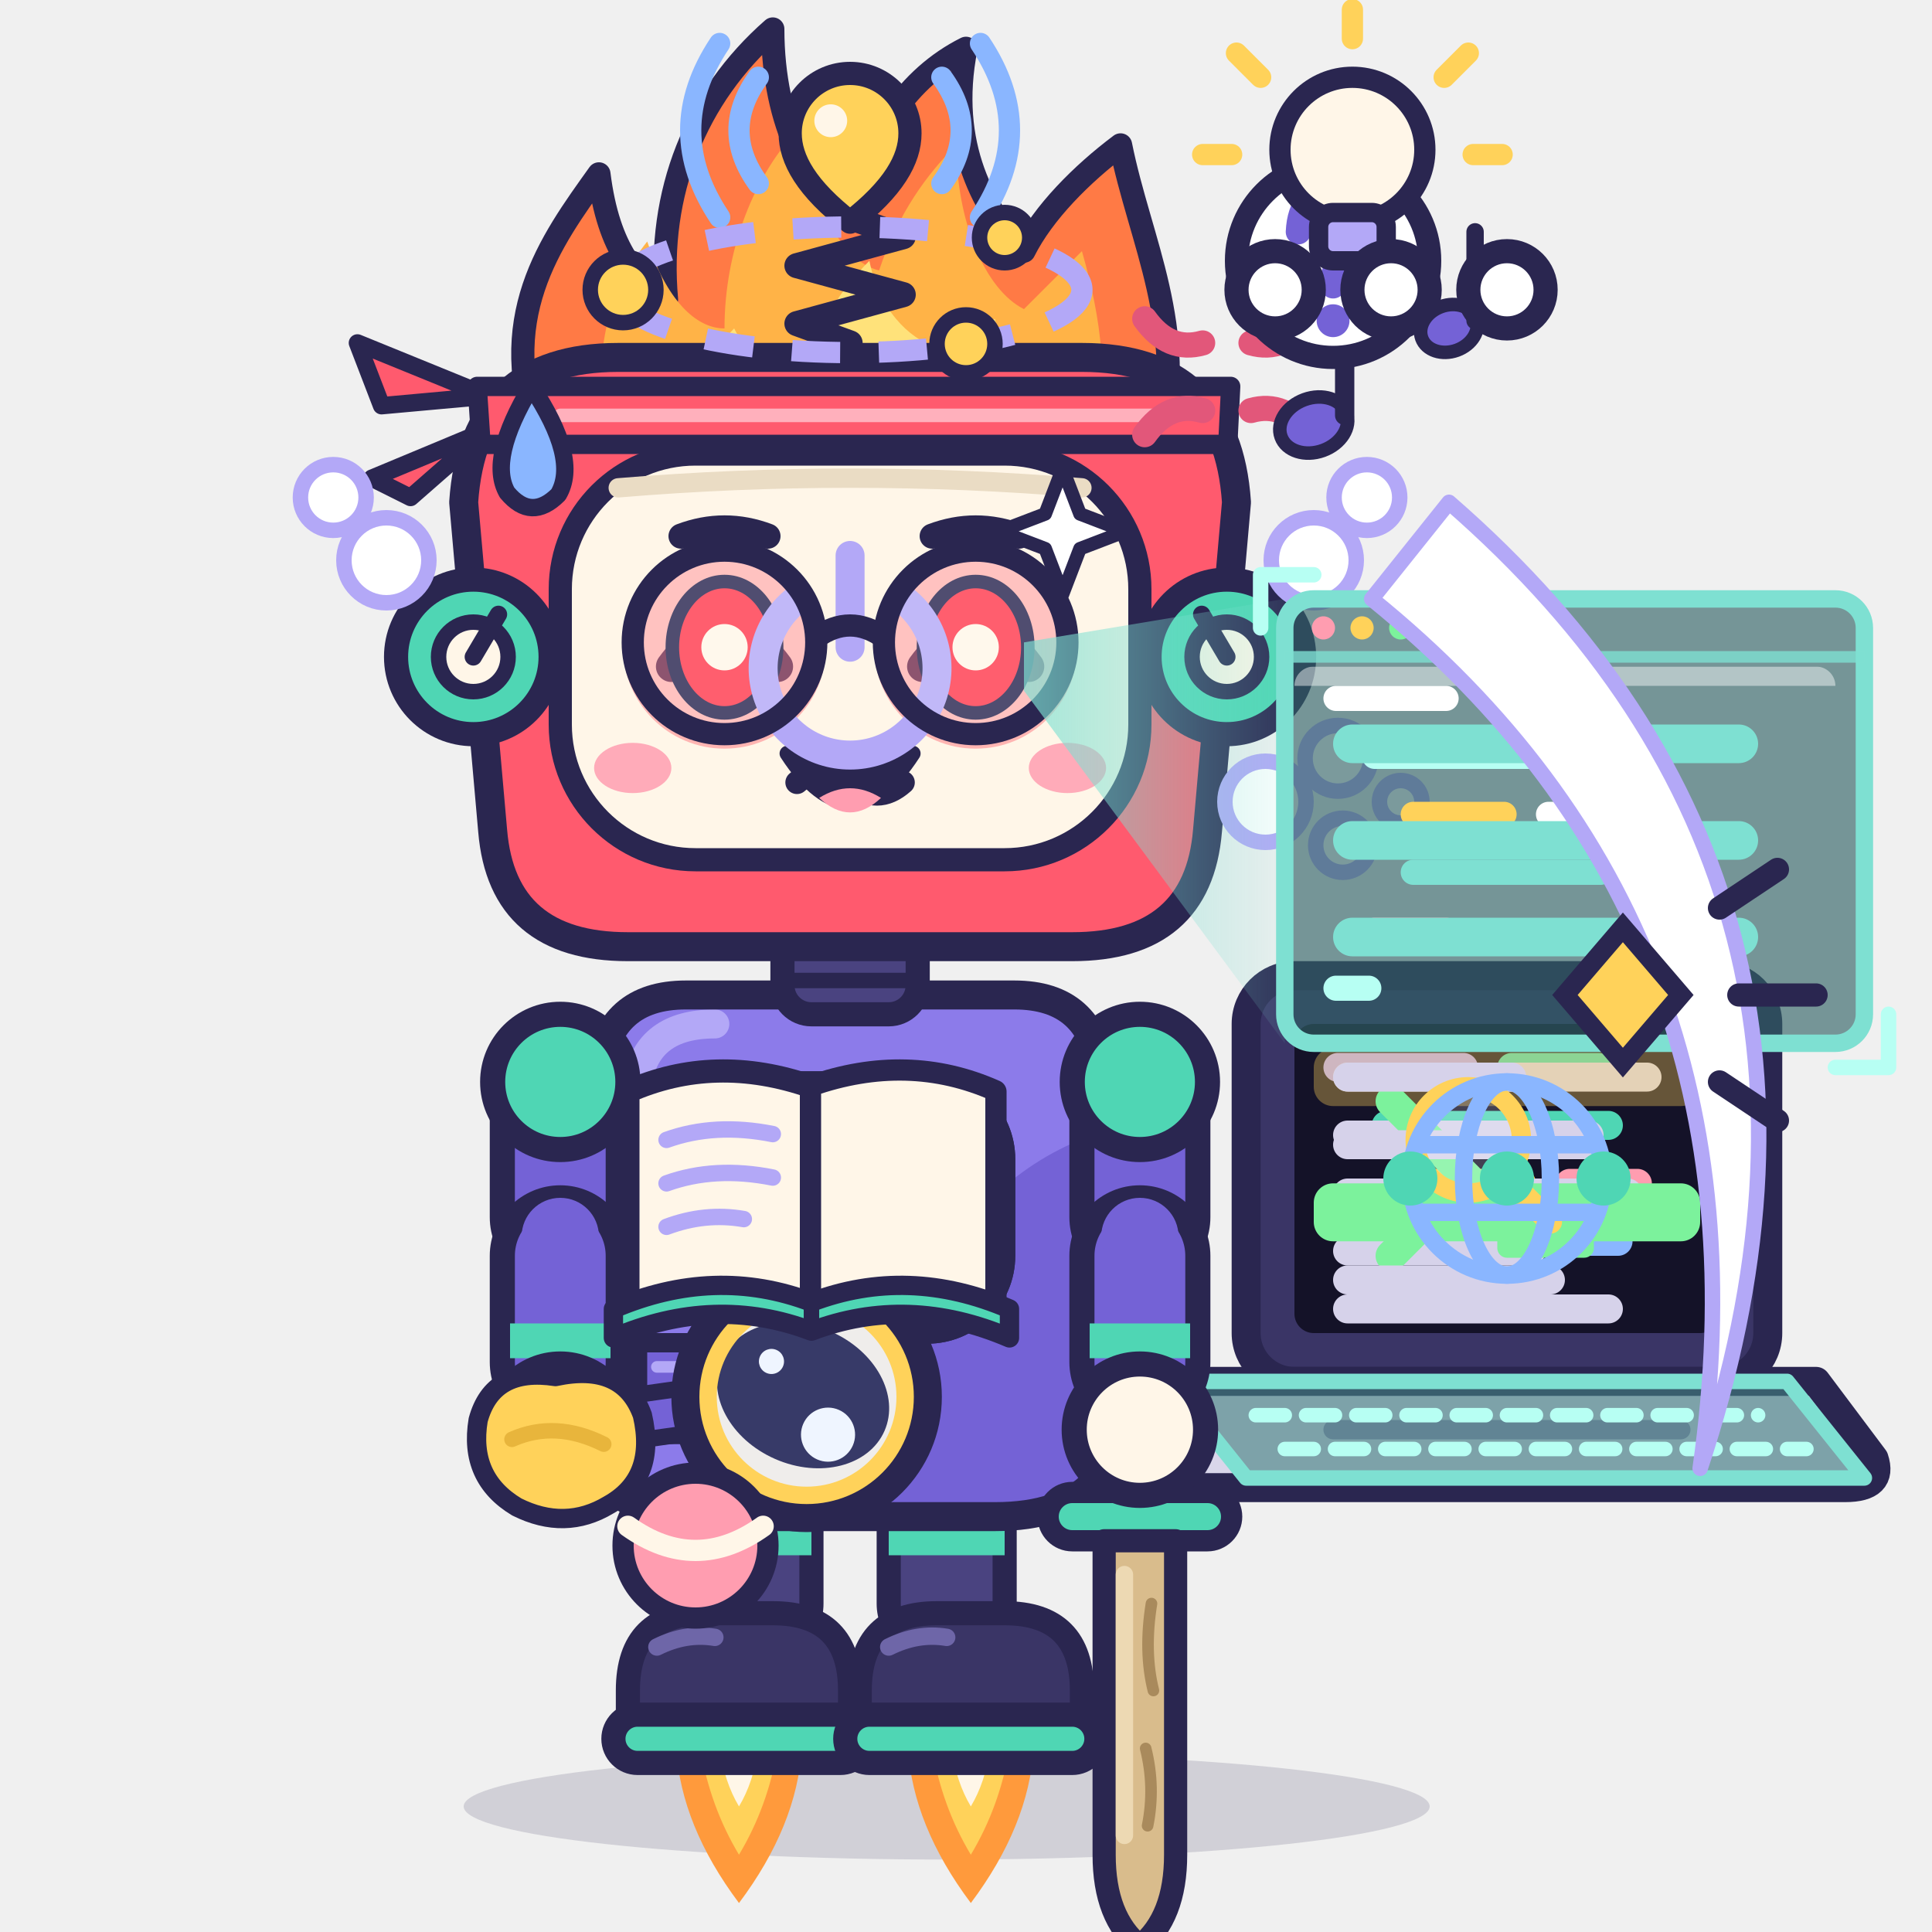
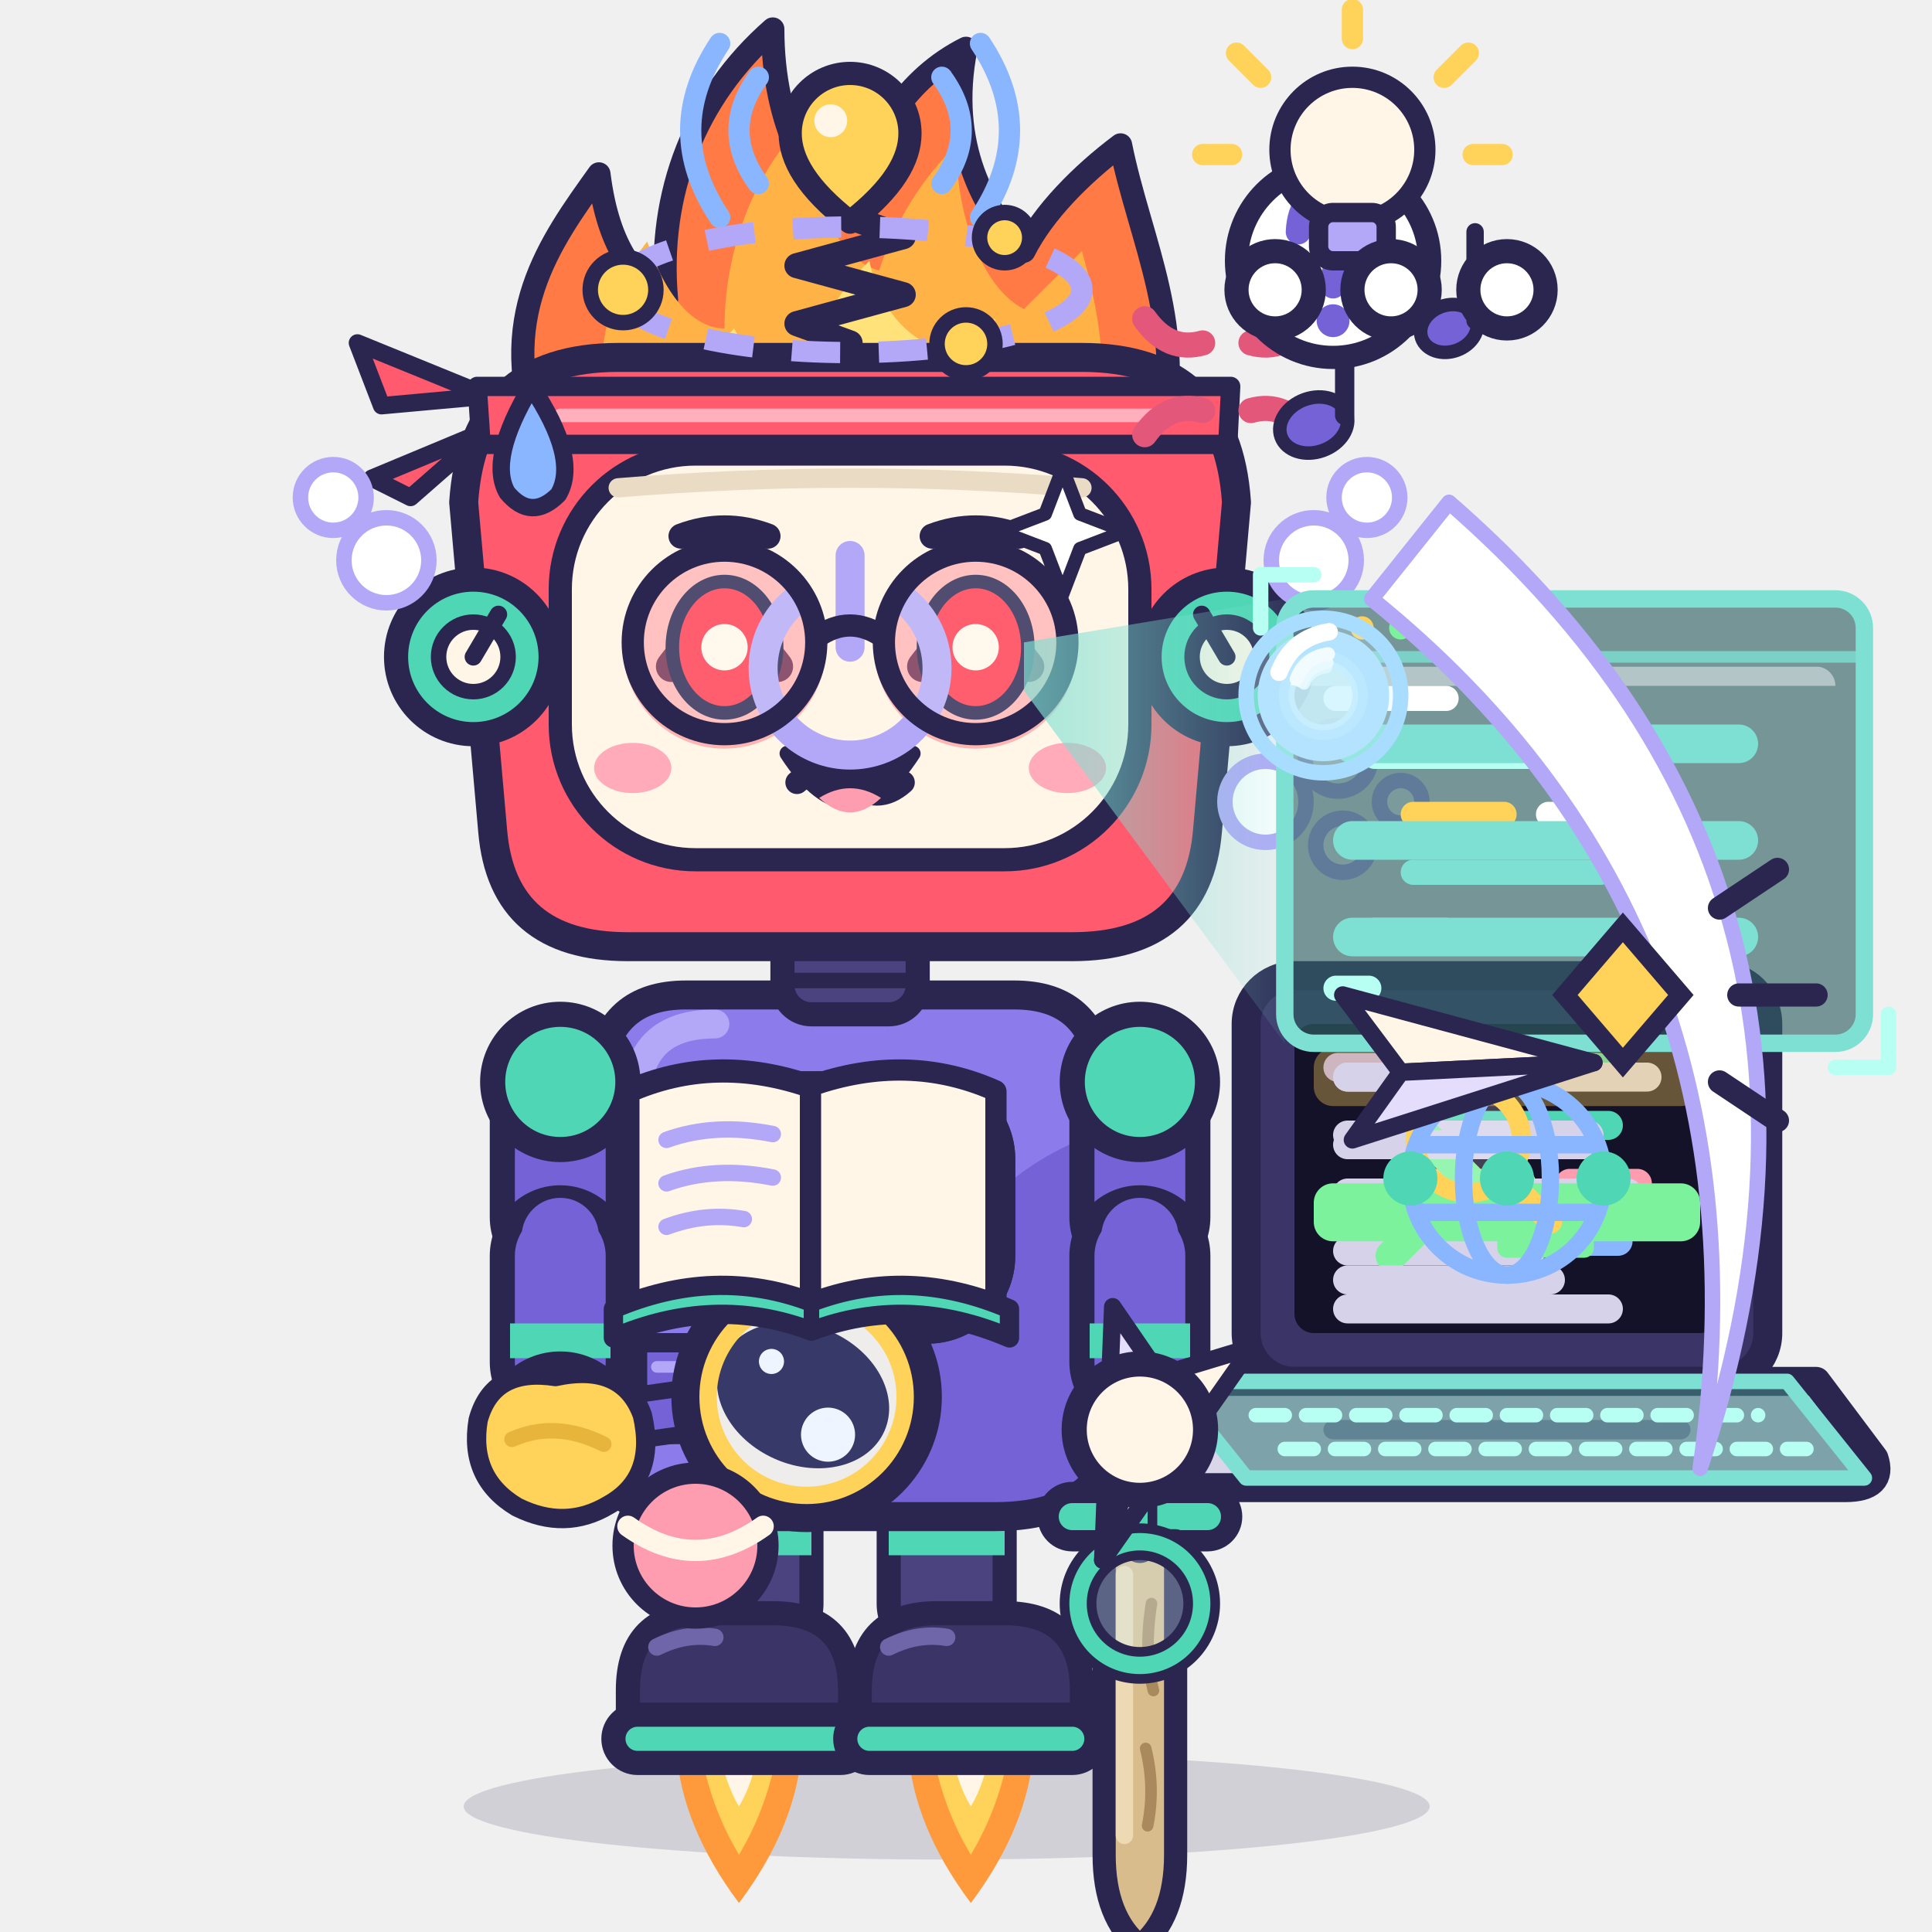
<svg xmlns="http://www.w3.org/2000/svg" viewBox="0 0 200 200" class="rb" role="img" aria-label="A small lilac robot with a laptop">
  <defs>
    <clipPath id="rb-screen-clip">
      <rect x="134" y="106" width="44" height="32" rx="2" />
    </clipPath>
    <clipPath id="rb-head-clip">
      <path d="M64 37 H112 Q127 37 128 52 L125 86 Q124 98 111 98 H65 Q52 98 51 86 L48 52 Q49 37 64 37 Z" />
    </clipPath>
    <clipPath id="rb-holo-clip">
      <rect x="134" y="69" width="56" height="37" rx="2" />
    </clipPath>
    <linearGradient id="rb-holo-beam" x1="0" y1="0" x2="1" y2="0">
      <stop offset="0" stop-color="#7EE0D2" stop-opacity=".7" />
      <stop offset="1" stop-color="#7EE0D2" stop-opacity=".08" />
    </linearGradient>
    <clipPath id="rb-body-clip">
      <path d="M71 103 H105 Q113 103 114 111 L116 143 Q117 157 103 157 H73 Q59 157 60 143 L62 111 Q63 103 71 103 Z" />
    </clipPath>
  </defs>
  <ellipse class="rb-shadow" data-nohit="" cx="98" cy="187" rx="50" ry="5.5" fill="#2A2650" opacity=".16" />
  <g class="rb-fly">
    <g class="rb-float">
      <g class="rb-react">
        <g class="rb-figure">
          <g class="rb-legs">
            <g class="rb-leg rb-leg-l">
              <g class="rb-flame rb-flame-l" data-nohit="">
                <g class="rb-flicker">
                  <path d="M70 181 Q70.5 189 76.5 197 Q82.5 189 83 181 Z" fill="#FF9A3C" />
                  <path d="M72.5 181 Q73.5 187 76.5 192 Q79.5 187 80.5 181 Z" fill="#FFD25A" />
                  <path d="M74.5 181 Q75 184.5 76.5 187 Q78 184.5 78.5 181 Z" fill="#FFF6E8" />
                </g>
              </g>
              <rect x="72" y="146" width="12" height="25" rx="5" fill="#4A4380" stroke="#2A2650" stroke-width="2.5" />
              <rect x="72" y="157" width="12" height="4" fill="#4FD6B4" />
              <path d="M65 181 V175 Q65 167 73 167 H80 Q88 167 88 175 V181 Z" fill="#3A3566" stroke="#2A2650" stroke-width="2.5" stroke-linejoin="round" />
              <rect x="63.5" y="177.5" width="26" height="5" rx="2.5" fill="#4FD6B4" stroke="#2A2650" stroke-width="2.5" />
              <path d="M68 170.5 Q71 169 74 169.5" fill="none" stroke="#6E66A8" stroke-width="1.8" stroke-linecap="round" />
            </g>
            <g class="rb-leg rb-leg-r">
              <g class="rb-flame rb-flame-r" data-nohit="">
                <g class="rb-flicker">
                  <path d="M94 181 Q94.5 189 100.5 197 Q106.5 189 107 181 Z" fill="#FF9A3C" />
                  <path d="M96.5 181 Q97.5 187 100.5 192 Q103.5 187 104.5 181 Z" fill="#FFD25A" />
                  <path d="M98.5 181 Q99 184.5 100.5 187 Q102 184.5 102.5 181 Z" fill="#FFF6E8" />
                </g>
              </g>
              <rect x="92" y="146" width="12" height="25" rx="5" fill="#4A4380" stroke="#2A2650" stroke-width="2.5" />
              <rect x="92" y="157" width="12" height="4" fill="#4FD6B4" />
              <path d="M89 181 V175 Q89 167 97 167 H104 Q112 167 112 175 V181 Z" fill="#3A3566" stroke="#2A2650" stroke-width="2.5" stroke-linejoin="round" />
              <rect x="87.5" y="177.5" width="26" height="5" rx="2.5" fill="#4FD6B4" stroke="#2A2650" stroke-width="2.5" />
              <path d="M92 170.5 Q95 169 98 169.5" fill="none" stroke="#6E66A8" stroke-width="1.8" stroke-linecap="round" />
            </g>
          </g>
          <g class="rb-torso">
            <g class="rb-body">
              <path d="M71 103 H105 Q113 103 114 111 L116 143 Q117 157 103 157 H73 Q59 157 60 143 L62 111 Q63 103 71 103 Z" fill="#8C7BEA" />
              <g clip-path="url(#rb-body-clip)">
                <ellipse cx="122" cy="150" rx="30" ry="34" fill="#7462D6" />
                <path d="M66 112 Q67 106 74 106" fill="none" stroke="#B3A8F7" stroke-width="3" stroke-linecap="round" />
              </g>
              <path d="M71 103 H105 Q113 103 114 111 L116 143 Q117 157 103 157 H73 Q59 157 60 143 L62 111 Q63 103 71 103 Z" fill="none" stroke="#2A2650" stroke-width="3" stroke-linejoin="round" />
              <rect x="72" y="112" width="32" height="26" rx="8" fill="#FFF6E8" stroke="#2A2650" stroke-width="2.2" />
              <rect x="76" y="117.5" width="24" height="12" rx="6" fill="#2A2650" />
              <circle class="rb-led" cx="82.2" cy="123.5" r="3.6" fill="#FFD25A" />
              <g class="rb-meter" fill="#4FD6B4">
                <rect x="87.5" y="124.5" width="2.6" height="3" rx="1" />
                <rect x="91.6" y="122.5" width="2.6" height="5" rx="1" />
                <rect x="95.7" y="120.5" width="2.6" height="7" rx="1" />
              </g>
              <path d="M78 133.5 H98" stroke="#E2D5BE" stroke-width="2" stroke-linecap="round" />
              <g class="rb-hatch" data-nohit="">
                <rect x="73.5" y="113.5" width="29" height="23" rx="7" fill="#141228" />
                <g class="rb-hatch-missile">
                  <rect x="83" y="119" width="10" height="17" rx="4" fill="#EDEAF7" stroke="#2A2650" stroke-width="1.6" />
                  <path d="M83 123 Q83 114.5 88 112.5 Q93 114.5 93 123 Z" fill="#FF5A6E" stroke="#2A2650" stroke-width="1.6" stroke-linejoin="round" />
                </g>
                <circle data-launch="" cx="88" cy="116" r="2" fill="#FFD25A" opacity="0" />
                <g class="rb-hatch-door">
                  <rect x="72" y="112" width="32" height="26" rx="8" fill="#FFF6E8" stroke="#2A2650" stroke-width="2.2" />
                  <path d="M80 125 H96" stroke="#E2D5BE" stroke-width="2" stroke-linecap="round" />
                </g>
              </g>
              <path class="rb-pocket" d="M66 139 H80 V145 A3.5 3.5 0 0 1 76.5 148.5 H69.5 A3.5 3.5 0 0 1 66 145 Z" fill="#7462D6" stroke="#2A2650" stroke-width="2" stroke-linejoin="round" />
              <path d="M68 141.5 H78" stroke="#B3A8F7" stroke-width="1.2" stroke-dasharray="2 1.6" stroke-linecap="round" />
            </g>
            <rect class="rb-neck" x="81" y="93" width="14" height="12" rx="3" fill="#4A4380" stroke="#2A2650" stroke-width="2.5" />
            <path d="M82 98 H94 M82 101.5 H94" stroke="#2A2650" stroke-width="1.6" />
            <g class="rb-head">
              <g class="rb-blaze" data-nohit="">
                <path class="rb-blaze-outer" d="M56 46 C51 33 57 25 62 18 C63 26 66 29 69 31 C68 20 72 10 80 3 C80 13 84 20 88 22 C90 14 94 8 100 5 C98 15 102 22 106 26 C108 22 112 18 116 15 C118 25 123 34 120 46 Z" fill="#FF7A45" stroke="#2A2650" stroke-width="2.4" stroke-linejoin="round" />
                <path class="rb-blaze-mid" d="M63 46 C61 37 63 30 67 25 C69 31 72 34 75 34 C75 26 78 18 83 13 C84 21 87 27 91 28 C93 22 96 18 99 15 C99 23 102 30 106 32 C108 30 110 28 112 26 C114 33 115 40 113 46 Z" fill="#FFB347" />
                <path class="rb-blaze-core" d="M72 46 C71 41 73 37 76 34 C78 38 81 39 84 38 C85 33 87 30 90 27 C91 32 94 35 97 36 C99 35 101 34 103 33 C104 38 104 42 103 46 Z" fill="#FFE27A" />
              </g>
              <g class="rb-antenna">
                <path d="M88 39 V35.5 L82.5 33.5 L93.5 30.5 L82.5 27.5 L93.5 24.5 L88 22.5" fill="none" stroke="#2A2650" stroke-width="2.6" stroke-linecap="round" stroke-linejoin="round" />
                <path class="rb-antenna-ball" d="M88 23 C83.5 19.5 81.8 16.5 81.8 13.8 A6.2 6.2 0 1 1 94.2 13.8 C94.2 16.5 92.5 19.5 88 23 Z" fill="#FFD25A" stroke="#2A2650" stroke-width="2.4" stroke-linejoin="round" />
                <circle cx="86" cy="12.5" r="1.7" fill="#FFF6E8" />
                <g class="rb-signal" data-nohit="" fill="none" stroke="#8AB6FF" stroke-width="2.2" stroke-linecap="round">
                  <path class="rb-wave-1" d="M97.5 8 Q101.5 13.5 97.5 19 M78.5 8 Q74.5 13.5 78.5 19" />
                  <path class="rb-wave-2" d="M101.5 4.5 Q107.5 13.5 101.5 22.5 M74.5 4.5 Q68.5 13.5 74.5 22.5" />
                </g>
              </g>
              <path d="M64 37 H112 Q127 37 128 52 L125 86 Q124 98 111 98 H65 Q52 98 51 86 L48 52 Q49 37 64 37 Z" fill="#8C7BEA" />
              <g clip-path="url(#rb-head-clip)">
                <ellipse cx="134" cy="92" rx="34" ry="34" fill="#7462D6" />
                <path d="M56 50 Q57 42 66 41.5 H84" fill="none" stroke="#B3A8F7" stroke-width="3.2" stroke-linecap="round" />
              </g>
              <path class="rb-fume" data-nohit="" d="M64 37 H112 Q127 37 128 52 L125 86 Q124 98 111 98 H65 Q52 98 51 86 L48 52 Q49 37 64 37 Z" fill="#FF5A6E" />
              <path d="M64 37 H112 Q127 37 128 52 L125 86 Q124 98 111 98 H65 Q52 98 51 86 L48 52 Q49 37 64 37 Z" fill="none" stroke="#2A2650" stroke-width="3" stroke-linejoin="round" />
              <g class="rb-band" data-nohit="">
                <path class="rb-band-tail" d="M50.5 41 L37 35.5 L39.5 42 Z M50.5 44.5 L38.5 49.5 L42.5 51.5 Z" fill="#FF5A6E" stroke="#2A2650" stroke-width="1.8" stroke-linejoin="round" />
                <path d="M49.4 40 H127.4 L127.1 46 H49.8 Z" fill="#FF5A6E" stroke="#2A2650" stroke-width="2" stroke-linejoin="round" />
                <path d="M58 43 H120" stroke="#FFB0BC" stroke-width="1.4" stroke-linecap="round" />
              </g>
              <rect class="rb-visor" x="58" y="47" width="60" height="42" rx="14" fill="#FFF6E8" stroke="#2A2650" stroke-width="2.4" />
              <path d="M64 50.5 Q88 48.5 112 50.5" fill="none" stroke="#EADCC4" stroke-width="2" stroke-linecap="round" />
              <g class="rb-face">
                <g class="rb-brows" fill="none" stroke="#2A2650" stroke-width="2.6" stroke-linecap="round">
                  <path class="rb-brow rb-brow-l" d="M70.5 55.5 Q75 53.8 79.5 55.5" />
                  <path class="rb-brow rb-brow-r" d="M96.5 55.5 Q101 53.8 105.5 55.5" />
                </g>
                <g class="rb-look">
                  <g class="rb-eyes">
                    <ellipse cx="75" cy="67" rx="5.2" ry="6.8" fill="#2A2650" />
                    <ellipse cx="101" cy="67" rx="5.2" ry="6.8" fill="#2A2650" />
                    <circle cx="76.8" cy="64.4" r="1.7" fill="#FFFFFF" />
                    <circle cx="102.8" cy="64.4" r="1.7" fill="#FFFFFF" />
                  </g>
                  <g class="rb-eyes-happy" fill="none" stroke="#2A2650" stroke-width="3.2" stroke-linecap="round">
                    <path d="M69.5 69 Q75 61.5 80.5 69" />
                    <path d="M95.5 69 Q101 61.5 106.5 69" />
                  </g>
                  <g class="rb-holo-eye" data-nohit="" fill="none" stroke="#7EE0D2" stroke-width="1.6">
                    <circle cx="75" cy="67" r="4.4" />
                    <circle cx="101" cy="67" r="4.4" />
                  </g>
                  <g class="rb-laser" data-nohit="">
                    <circle class="rb-laser-halo" cx="75" cy="67" r="10.5" fill="#FF3B4E" opacity=".35" />
                    <circle class="rb-laser-halo" cx="101" cy="67" r="10.5" fill="#FF3B4E" opacity=".35" />
                    <ellipse data-eye="" cx="75" cy="67" rx="5.4" ry="6.8" fill="#FF3B4E" stroke="#2A2650" stroke-width="1.4" />
                    <ellipse data-eye="" cx="101" cy="67" rx="5.4" ry="6.8" fill="#FF3B4E" stroke="#2A2650" stroke-width="1.4" />
                    <circle cx="75" cy="67" r="2.4" fill="#FFF6E8" />
                    <circle cx="101" cy="67" r="2.4" fill="#FFF6E8" />
                  </g>
                </g>
                <path class="rb-mouth" d="M83 79 Q88 83.5 93 79" fill="none" stroke="#2A2650" stroke-width="2.6" stroke-linecap="round" />
                <ellipse class="rb-mouth-o" cx="88" cy="80.5" rx="2.4" ry="2.9" fill="#2A2650" />
                <path class="rb-mouth-worry" d="M82.5 81 Q85.2 78.6 88 81 Q90.8 83.4 93.5 81" fill="none" stroke="#2A2650" stroke-width="2.4" stroke-linecap="round" stroke-linejoin="round" />
                <g class="rb-mouth-grin">
                  <path d="M81.5 78 Q88 88 94.5 78 Z" fill="#2A2650" stroke="#2A2650" stroke-width="1.6" stroke-linejoin="round" />
                  <path d="M84.8 82.6 Q88 80.6 91.2 82.6 Q88 85.6 84.8 82.6 Z" fill="#FF9DB0" />
                </g>
                <ellipse class="rb-cheek" cx="65.5" cy="79.5" rx="4" ry="2.6" fill="#FF9DB0" opacity=".85" />
                <ellipse class="rb-cheek" cx="110.5" cy="79.5" rx="4" ry="2.6" fill="#FF9DB0" opacity=".85" />
              </g>
              <g class="rb-power" data-nohit="" fill="none" stroke="#B3A8F7" stroke-width="3" stroke-linecap="round">
                <path d="M82.3 62.2 A9 9 0 1 0 93.7 62.2" />
                <path d="M88 57.5 V67" />
              </g>
              <path class="rb-shine" data-nohit="" d="M110 48.5 L111.8 53.2 L116.5 55 L111.8 56.8 L110 61.5 L108.2 56.8 L103.5 55 L108.2 53.2 Z" fill="#FFFFFF" stroke="#2A2650" stroke-width="1.4" stroke-linejoin="round" />
              <g class="rb-puff" data-nohit="" fill="#FFFFFF" stroke="#B3A8F7" stroke-width="1.6">
                <circle cx="131" cy="83" r="4.2" />
                <circle cx="138.5" cy="78.5" r="3.4" />
                <circle cx="139" cy="87.5" r="2.8" />
                <circle cx="145" cy="83" r="2.2" />
              </g>
              <g class="rb-ear">
                <circle cx="49" cy="68" r="8" fill="#4FD6B4" stroke="#2A2650" stroke-width="2.5" />
                <circle cx="49" cy="68" r="3.6" fill="#FFF6E8" stroke="#2A2650" stroke-width="1.6" />
                <path class="rb-dial rb-dial-l" d="M49 68 L51.6 63.6" stroke="#2A2650" stroke-width="1.8" stroke-linecap="round" />
              </g>
              <g class="rb-ear">
                <circle cx="127" cy="68" r="8" fill="#4FD6B4" stroke="#2A2650" stroke-width="2.5" />
                <circle cx="127" cy="68" r="3.6" fill="#FFF6E8" stroke="#2A2650" stroke-width="1.6" />
                <path class="rb-dial rb-dial-r" d="M127 68 L124.4 63.6" stroke="#2A2650" stroke-width="1.8" stroke-linecap="round" />
              </g>
              <g class="rb-glasses" data-nohit="" fill="none" stroke="#2A2650" stroke-width="2.3">
                <circle cx="75" cy="66.5" r="9.5" fill="#FFFFFF" fill-opacity=".18" />
                <circle cx="101" cy="66.5" r="9.5" fill="#FFFFFF" fill-opacity=".18" />
                <path d="M84.5 66 Q88 63.5 91.5 66" />
              </g>
              <path class="rb-sweat" data-nohit="" d="M55 40 Q50.5 47.5 52.5 51 Q55 54 57.8 51.2 Q60 47.5 55 40 Z" fill="#8AB6FF" stroke="#2A2650" stroke-width="1.8" stroke-linejoin="round" />
              <g class="rb-anger" data-nohit="" fill="none" stroke="#E2577A" stroke-width="2.6" stroke-linecap="round">
                <path d="M118.5 33 Q121 36.5 124.5 35.5" />
                <path d="M129.5 35.5 Q133 36.5 135.5 33" />
                <path d="M118.5 45 Q121 41.5 124.5 42.5" />
                <path d="M129.5 42.5 Q133 41.5 135.5 45" />
              </g>
              <g class="rb-steam" data-nohit="" fill="#FFFFFF" stroke="#B3A8F7" stroke-width="1.6">
                <g class="rb-steam-l">
                  <circle cx="40" cy="58" r="4.4" />
                  <circle cx="34.5" cy="51.5" r="3.4" />
                </g>
                <g class="rb-steam-r">
                  <circle cx="136" cy="58" r="4.4" />
                  <circle cx="141.5" cy="51.5" r="3.4" />
                </g>
              </g>
              <g class="rb-dizzy" data-nohit="">
                <ellipse cx="88" cy="30" rx="24" ry="6.5" fill="none" stroke="#B3A8F7" stroke-width="2.2" stroke-dasharray="5 4" />
                <g class="rb-dizzy-dots" fill="#FFD25A" stroke="#2A2650" stroke-width="1.6">
                  <circle cx="64.5" cy="30" r="3.4" />
                  <circle cx="100" cy="35.6" r="3" />
                  <circle cx="104" cy="24.6" r="2.6" />
                </g>
              </g>
              <g class="rb-notes" data-nohit="" fill="#7462D6" stroke="#2A2650" stroke-width="1.4">
                <g class="rb-note-1">
                  <ellipse cx="136" cy="44" rx="3.6" ry="2.8" transform="rotate(-20 136 44)" />
                  <path d="M139.2 43 V31.5 L145 33.5" fill="none" stroke="#2A2650" stroke-width="2" stroke-linecap="round" stroke-linejoin="round" />
                </g>
                <g class="rb-note-2">
                  <ellipse cx="150" cy="34" rx="3" ry="2.4" transform="rotate(-20 150 34)" />
                  <path d="M152.7 33.2 V24" fill="none" stroke="#2A2650" stroke-width="1.8" stroke-linecap="round" />
                </g>
              </g>
              <g class="rb-question" data-nohit="">
                <circle cx="138" cy="27" r="10" fill="#FFFFFF" stroke="#2A2650" stroke-width="2.4" />
                <path d="M134.4 24 Q134.6 19.8 138.2 19.8 Q141.8 19.8 141.8 23.4 Q141.8 26 138.6 27.4 Q138 27.8 138 29.6" fill="none" stroke="#7462D6" stroke-width="2.6" stroke-linecap="round" stroke-linejoin="round" />
                <circle cx="138" cy="33.2" r="1.7" fill="#7462D6" />
              </g>
            </g>
            <g class="rb-arm rb-arm-back">
              <rect x="52" y="106" width="12" height="26" rx="6" fill="#7462D6" stroke="#2A2650" stroke-width="2.6" />
              <g class="rb-forearm rb-forearm-back">
                <rect x="52" y="124" width="12" height="23" rx="6" fill="#7462D6" stroke="#2A2650" stroke-width="2.6" />
                <rect x="52.8" y="137" width="10.4" height="3.6" fill="#4FD6B4" />
                <circle cx="58" cy="128" r="4" fill="#7462D6" />
                <g class="rb-magnifier" data-nohit="">
                  <path d="M60 147.6 L72 145.9" stroke="#2A2650" stroke-width="6.4" stroke-linecap="round" />
                  <path d="M60 147.6 L72 145.9" stroke="#7462D6" stroke-width="3" stroke-linecap="round" />
                  <circle cx="83.5" cy="144.6" r="12.5" fill="#FFF6E8" />
                  <g transform="rotate(113.6 83.5 144.6)">
                    <ellipse cx="83.5" cy="145" rx="7.2" ry="9.2" fill="#2A2650" />
                    <circle cx="86.2" cy="141" r="2.8" fill="#FFFFFF" />
                    <circle cx="81.6" cy="149.4" r="1.3" fill="#FFFFFF" />
                    <path d="M75 137.5 Q78.5 133.6 84 133.4" fill="none" stroke="#FFFFFF" stroke-width="2.2" stroke-linecap="round" opacity=".8" />
                  </g>
                  <circle cx="83.5" cy="144.6" r="12.5" fill="#8AB6FF" fill-opacity=".14" stroke="#2A2650" stroke-width="3" />
                  <circle cx="83.5" cy="144.6" r="10.2" fill="none" stroke="#FFD25A" stroke-width="1.8" />
                </g>
                <circle cx="58" cy="148" r="6.8" fill="#FFF6E8" stroke="#2A2650" stroke-width="2.6" />
                <g class="rb-cloth" data-nohit="">
                  <path d="M49.5 147 Q51 141.5 57.5 142.5 Q64.5 141 66.5 146.5 Q68 153 63 155.8 Q58.5 158.5 53.5 156 Q48.5 153 49.5 147 Z" fill="#FFD25A" stroke="#2A2650" stroke-width="2" stroke-linejoin="round" />
                  <path d="M53 149 Q57.5 147 62.5 149.5" fill="none" stroke="#E8B53C" stroke-width="1.6" stroke-linecap="round" />
                </g>
              </g>
              <circle cx="58" cy="112" r="7" fill="#4FD6B4" stroke="#2A2650" stroke-width="2.6" />
            </g>
            <g class="rb-ball" data-nohit="">
              <circle cx="72" cy="160" r="7.5" fill="#FF9DB0" stroke="#2A2650" stroke-width="2.2" />
              <path d="M65 158 Q72 163 79 158" fill="none" stroke="#FFF6E8" stroke-width="2.2" stroke-linecap="round" />
            </g>
            <g class="rb-book" data-nohit="">
              <path d="M65 113 Q74 109 84 112.5 V136 Q74 132.5 65 136.5 Z" fill="#FFF6E8" stroke="#2A2650" stroke-width="2.4" stroke-linejoin="round" />
              <path d="M84 112.5 Q94 109 103 113 V136.5 Q94 132.5 84 136 Z" fill="#FFFFFF" stroke="#2A2650" stroke-width="2.4" stroke-linejoin="round" />
              <path d="M69 118 Q74 116.2 80 117.4 M69 122.5 Q74 120.7 80 121.9 M69 127 Q73 125.5 77 126.2 M88 117.4 Q94 116.2 99 118 M88 121.9 Q94 120.7 99 122.5" fill="none" stroke="#B3A8F7" stroke-width="1.7" stroke-linecap="round" />
              <path class="rb-book-page" d="M84 112.5 Q94 109 103 113 V136.5 Q94 132.5 84 136 Z" fill="#FFF6E8" stroke="#2A2650" stroke-width="2" stroke-linejoin="round" />
              <path d="M63.5 135.5 Q74 131 84 134.8 Q94 131 104.5 135.5 L104.5 138.5 Q94 134 84 137.8 Q74 134 63.5 138.5 Z" fill="#4FD6B4" stroke="#2A2650" stroke-width="2" stroke-linejoin="round" />
              <path d="M84 112.5 V137.6" stroke="#2A2650" stroke-width="1.6" />
            </g>
            <g class="rb-laptop">
              <g class="rb-lid">
                <rect x="129" y="101" width="54" height="42" rx="5" fill="#3A3566" stroke="#2A2650" stroke-width="3" />
                <rect x="134" y="106" width="44" height="32" rx="2" fill="#141228" />
                <g clip-path="url(#rb-screen-clip)" data-nohit="">
                  <g class="rb-code">
                    <rect x="137" y="109" width="16" height="3" rx="1.5" fill="#B3A8F7" />
                    <rect x="155" y="109" width="12" height="3" rx="1.5" fill="#4FD6B4" />
                    <rect x="142" y="115" width="26" height="3" rx="1.5" fill="#4FD6B4" />
                    <rect x="147" y="121" width="12" height="3" rx="1.5" fill="#FFD25A" />
                    <rect x="161" y="121" width="10" height="3" rx="1.5" fill="#FF9DB0" />
                    <rect x="147" y="127" width="22" height="3" rx="1.5" fill="#8AB6FF" />
                    <rect x="142" y="133" width="10" height="3" rx="1.5" fill="#FF9DB0" />
                    <rect x="137" y="139" width="6" height="3" rx="1.5" fill="#B3A8F7" />
                    <rect x="137" y="145" width="24" height="3" rx="1.5" fill="#4FD6B4" />
                    <rect x="142" y="151" width="16" height="3" rx="1.5" fill="#FFD25A" />
                    <rect x="137" y="157" width="16" height="3" rx="1.5" fill="#B3A8F7" />
                    <rect x="155" y="157" width="12" height="3" rx="1.5" fill="#4FD6B4" />
                    <rect x="142" y="163" width="26" height="3" rx="1.5" fill="#4FD6B4" />
                    <rect x="147" y="169" width="12" height="3" rx="1.5" fill="#FFD25A" />
                    <rect x="161" y="169" width="10" height="3" rx="1.5" fill="#FF9DB0" />
                    <rect x="147" y="175" width="22" height="3" rx="1.5" fill="#8AB6FF" />
                    <rect x="142" y="181" width="10" height="3" rx="1.5" fill="#FF9DB0" />
                    <rect x="137" y="187" width="6" height="3" rx="1.5" fill="#B3A8F7" />
                    <rect x="137" y="193" width="24" height="3" rx="1.5" fill="#4FD6B4" />
                    <rect x="142" y="199" width="16" height="3" rx="1.5" fill="#FFD25A" />
                  </g>
                  <g class="rb-page">
                    <rect x="138" y="110" width="34" height="3" rx="1.5" fill="#D6D2EA" />
                    <rect x="138" y="116" width="28" height="3" rx="1.5" fill="#D6D2EA" />
                    <rect x="138" y="122" width="32" height="3" rx="1.5" fill="#D6D2EA" />
                    <rect x="138" y="128" width="22" height="3" rx="1.5" fill="#D6D2EA" />
                    <rect x="138" y="134" width="30" height="3" rx="1.5" fill="#D6D2EA" />
                    <rect class="rb-highlight" x="136" y="108.5" width="40" height="6" rx="2" fill="#FFD25A" opacity=".35" />
                  </g>
                  <g class="rb-prompt">
                    <path d="M144 114 L152 122 L144 130" fill="none" stroke="#7CF29C" stroke-width="3.2" stroke-linecap="round" stroke-linejoin="round" />
                    <rect class="rb-cursor" x="155" y="127" width="10" height="3.2" rx="1" fill="#7CF29C" />
                  </g>
                  <g class="rb-find">
                    <rect x="138" y="110" width="20" height="3" rx="1.5" fill="#D6D2EA" />
                    <rect x="138" y="117" width="28" height="3" rx="1.5" fill="#D6D2EA" />
                    <rect x="138" y="124" width="16" height="3" rx="1.5" fill="#D6D2EA" />
                    <rect x="138" y="131" width="24" height="3" rx="1.5" fill="#D6D2EA" />
                    <rect class="rb-find-hit" x="136" y="122.5" width="40" height="6" rx="2" fill="#7CF29C" />
                    <g class="rb-lens">
                      <circle cx="152" cy="118" r="5.5" fill="#FFFFFF" fill-opacity=".2" stroke="#FFD25A" stroke-width="2" />
                      <path d="M156 122 L160.5 126.5" stroke="#FFD25A" stroke-width="2.4" stroke-linecap="round" />
                    </g>
                  </g>
                  <g class="rb-globe" fill="none" stroke="#8AB6FF" stroke-width="1.8">
                    <circle cx="156" cy="122" r="10" />
                    <ellipse class="rb-meridian" cx="156" cy="122" rx="4.5" ry="10" />
                    <path d="M146.5 118.5 H165.5 M146.5 125.5 H165.5" />
                  </g>
                  <g class="rb-spinner" fill="#4FD6B4">
                    <circle class="rb-dot rb-dot-1" cx="146" cy="122" r="2.8" />
                    <circle class="rb-dot rb-dot-2" cx="156" cy="122" r="2.8" />
                    <circle class="rb-dot rb-dot-3" cx="166" cy="122" r="2.8" />
                  </g>
                </g>
              </g>
              <path class="rb-base" d="M124 143 H188 L194 151 Q195 154 191 154 H121 Q117 154 118 151 Z" fill="#D9D6EA" stroke="#2A2650" stroke-width="3" stroke-linejoin="round" />
              <path d="M138 148 H174" stroke="#8F89B3" stroke-width="2" stroke-linecap="round" />
            </g>
            <g class="rb-holo" data-nohit="">
              <path class="rb-holo-cone" d="M106 66.5 L133 62 V108 L106 71.5 Z" fill="url(#rb-holo-beam)" />
              <g class="rb-holo-screen">
                <rect x="133" y="62" width="60" height="46" rx="3" fill="#0E2A33" fill-opacity=".55" />
                <rect x="133" y="62" width="60" height="46" rx="3" fill="#7EE0D2" fill-opacity=".2" stroke="#7EE0D2" stroke-width="1.8" />
                <path d="M133 68 H193" stroke="#7EE0D2" stroke-width="1.2" stroke-opacity=".8" />
                <circle cx="137" cy="65" r="1.2" fill="#FF9DB0" />
                <circle cx="141" cy="65" r="1.2" fill="#FFD25A" />
                <circle cx="145" cy="65" r="1.2" fill="#7CF29C" />
                <path d="M130.5 59.5 H136 M130.5 59.5 V65 M195.5 110.5 H190 M195.5 110.5 V105" fill="none" stroke="#B7FFF3" stroke-width="1.6" stroke-linecap="round" />
                <g clip-path="url(#rb-holo-clip)">
                  <g class="rb-holo-code">
                    <rect x="137" y="71" width="14" height="2.6" rx="1.3" fill="#FFFFFF" />
                    <rect x="153" y="71" width="12" height="2.6" rx="1.3" fill="#7EE0D2" />
                    <rect x="141" y="77" width="26" height="2.6" rx="1.3" fill="#B7FFF3" />
                    <rect x="145" y="83" width="12" height="2.6" rx="1.3" fill="#FFD25A" />
                    <rect x="159" y="83" width="16" height="2.6" rx="1.3" fill="#FFFFFF" />
                    <rect x="145" y="89" width="22" height="2.6" rx="1.3" fill="#7EE0D2" />
                    <rect x="141" y="95" width="10" height="2.6" rx="1.3" fill="#FF9DB0" />
                    <rect x="137" y="101" width="6" height="2.6" rx="1.3" fill="#B7FFF3" />
                    <rect x="137" y="107" width="14" height="2.6" rx="1.3" fill="#FFFFFF" />
                    <rect x="153" y="107" width="12" height="2.6" rx="1.3" fill="#7EE0D2" />
                    <rect x="141" y="113" width="26" height="2.6" rx="1.3" fill="#B7FFF3" />
                    <rect x="145" y="119" width="12" height="2.6" rx="1.3" fill="#FFD25A" />
                    <rect x="159" y="119" width="16" height="2.6" rx="1.3" fill="#FFFFFF" />
                    <rect x="145" y="125" width="22" height="2.6" rx="1.3" fill="#7EE0D2" />
                    <rect x="141" y="131" width="10" height="2.6" rx="1.3" fill="#FF9DB0" />
                    <rect x="137" y="137" width="6" height="2.6" rx="1.3" fill="#B7FFF3" />
                  </g>
                  <g class="rb-holo-bars" fill="#7EE0D2">
                    <rect class="rb-holo-bar" x="138" y="75" width="44" height="4" rx="2" />
                    <rect class="rb-holo-bar" x="138" y="85" width="44" height="4" rx="2" />
                    <rect class="rb-holo-bar" x="138" y="95" width="44" height="4" rx="2" />
                  </g>
                  <rect class="rb-holo-scan" x="133" y="69" width="60" height="2" fill="#FFFFFF" opacity=".45" />
                </g>
              </g>
              <g class="rb-holo-keys">
                <path d="M121 143 H185 L193 153 H129 Z" fill="#0E2A33" fill-opacity=".45" />
                <path d="M121 143 H185 L193 153 H129 Z" fill="#7EE0D2" fill-opacity=".3" stroke="#7EE0D2" stroke-width="1.6" stroke-linejoin="round" />
                <path d="M130 146.5 H182 M133 150 H187" stroke="#B7FFF3" stroke-width="1.5" stroke-dasharray="3 2.2" stroke-linecap="round" />
              </g>
            </g>
            <g class="rb-arm rb-arm-front">
              <rect x="112" y="106" width="12" height="26" rx="6" fill="#7462D6" stroke="#2A2650" stroke-width="2.6" />
              <g class="rb-forearm rb-forearm-front">
                <rect x="112" y="124" width="12" height="23" rx="6" fill="#7462D6" stroke="#2A2650" stroke-width="2.6" />
                <rect x="112.8" y="137" width="10.4" height="3.6" fill="#4FD6B4" />
                <circle cx="118" cy="128" r="4" fill="#7462D6" />
                <g class="rb-sword" data-nohit="">
                  <rect x="115" y="141" width="6" height="14" rx="2" fill="#2A2650" />
                  <rect x="108.5" y="154.5" width="19" height="5" rx="2.5" fill="#4FD6B4" stroke="#2A2650" stroke-width="2.2" />
                  <path d="M114.3 159.5 H121.7 V192 Q121.7 198.5 118 201.5 Q114.3 198.5 114.3 192 Z" fill="#D9BC8C" stroke="#2A2650" stroke-width="2.4" stroke-linejoin="round" />
                  <path d="M116.4 163 V190" stroke="#EDD9B3" stroke-width="1.8" stroke-linecap="round" />
                  <path d="M119.2 166 Q118.4 171 119.4 175 M118.6 181 Q119.6 185 118.8 189" fill="none" stroke="#A98A5C" stroke-width="1.2" stroke-linecap="round" />
                </g>
+                 <g class="rb-wand" data-nohit="">
+                   <path d="M118 151 V160" stroke="#2A2650" stroke-width="3.6" stroke-linecap="round" />
+                   <path d="M118 151 V160" stroke="#4FD6B4" stroke-width="1.6" stroke-linecap="round" />
+                   <circle cx="118" cy="166" r="6.4" fill="#CFF4FF" fill-opacity=".3" stroke="#2A2650" stroke-width="3.8" />
+                   <circle cx="118" cy="166" r="6.4" fill="none" stroke="#4FD6B4" stroke-width="1.8" />
+                 </g>
+                 <g class="rb-plane-held" data-nohit="">
+                   <g transform="rotate(110 118 148)">
+                     <path d="M132 147 L106 140 L112 148 Z" fill="#FFF6E8" stroke="#2A2650" stroke-width="1.8" stroke-linejoin="round" />
+                     <path d="M132 147 L112 148 L107 155 Z" fill="#E4DDFB" stroke="#2A2650" stroke-width="1.8" stroke-linejoin="round" />
+                   </g>
+                 </g>
                <circle cx="118" cy="148" r="6.8" fill="#FFF6E8" stroke="#2A2650" stroke-width="2.6" />
              </g>
              <circle cx="118" cy="112" r="7" fill="#4FD6B4" stroke="#2A2650" stroke-width="2.6" />
            </g>
+           </g>
+           <g class="rb-bubbles" data-nohit="" fill="#CFF4FF" fill-opacity=".28" stroke="#A9DDFF" stroke-width="1.6">
+             <g class="rb-bubble rb-bubble-1">
+               <circle cx="137" cy="72" r="5" />
+               <path d="M134.4 70.4 Q135.2 68.4 137.4 68.1" fill="none" stroke="#FFFFFF" stroke-width="1.4" stroke-linecap="round" />
+             </g>
+             <g class="rb-bubble rb-bubble-2">
+               <circle cx="137" cy="72" r="3.8" />
+               <path d="M135 70.8 Q135.6 69.3 137.3 69.1" fill="none" stroke="#FFFFFF" stroke-width="1.2" stroke-linecap="round" />
+             </g>
+             <g class="rb-bubble rb-bubble-3">
+               <circle cx="137" cy="72" r="6" />
+               <path d="M133.8 70.2 Q134.8 67.6 137.5 67.2" fill="none" stroke="#FFFFFF" stroke-width="1.5" stroke-linecap="round" />
+             </g>
+             <g class="rb-bubble rb-bubble-4">
+               <circle cx="137" cy="72" r="4.4" />
+               <path d="M134.8 70.6 Q135.5 68.9 137.4 68.6" fill="none" stroke="#FFFFFF" stroke-width="1.3" stroke-linecap="round" />
+             </g>
+             <g class="rb-bubble rb-bubble-5">
+               <circle cx="137" cy="72" r="5.4" />
+               <path d="M134.2 70.3 Q135.1 68 137.5 67.7" fill="none" stroke="#FFFFFF" stroke-width="1.4" stroke-linecap="round" />
+             </g>
+             <g class="rb-bubble rb-bubble-6">
+               <circle cx="137" cy="72" r="8" />
+               <path d="M132.4 69.6 Q133.8 66 137.6 65.4" fill="none" stroke="#FFFFFF" stroke-width="1.8" stroke-linecap="round" />
+             </g>
+           </g>
+           <g class="rb-plane-fly" data-nohit="">
+             <path d="M165 110 L139 103 L145 111 Z" fill="#FFF6E8" stroke="#2A2650" stroke-width="1.8" stroke-linejoin="round" />
+             <path d="M165 110 L145 111 L140 118 Z" fill="#E4DDFB" stroke="#2A2650" stroke-width="1.8" stroke-linejoin="round" />
          </g>
          <path class="rb-swoosh" data-nohit="" d="M150 52 Q196 92 176 152 Q184 96 142 62 Z" fill="#FFFFFF" stroke="#B3A8F7" stroke-width="1.6" stroke-linejoin="round" />
          <g class="rb-clang" data-nohit="">
            <path d="M168 96 L174 103 L168 110 L162 103 Z" fill="#FFD25A" stroke="#2A2650" stroke-width="2" />
            <path d="M178 94 L184 90 M180 103 H188 M178 112 L184 116" stroke="#2A2650" stroke-width="2.4" stroke-linecap="round" />
          </g>
          <g class="rb-bulb" data-nohit="">
            <g class="rb-bulb-rays" fill="none" stroke="#FFD25A" stroke-width="2.2" stroke-linecap="round">
              <path d="M140 4 V1 M149.5 8 L152 5.5 M130.5 8 L128 5.5 M152.5 16 H155.5 M127.5 16 H124.5" />
            </g>
            <circle class="rb-bulb-glass" cx="140" cy="15.5" r="7.5" fill="#FFF6E8" stroke="#2A2650" stroke-width="2.2" />
            <rect x="136.5" y="22" width="7" height="5" rx="1.5" fill="#B3A8F7" stroke="#2A2650" stroke-width="2" />
          </g>
          <g class="rb-thought" data-nohit="" fill="#FFFFFF" stroke="#2A2650" stroke-width="2.5">
            <circle class="rb-thought-dot rb-thought-1" cx="132" cy="30" r="4" />
            <circle class="rb-thought-dot rb-thought-2" cx="144" cy="30" r="4" />
            <circle class="rb-thought-dot rb-thought-3" cx="156" cy="30" r="4" />
          </g>
        </g>
      </g>
    </g>
  </g>
</svg>
